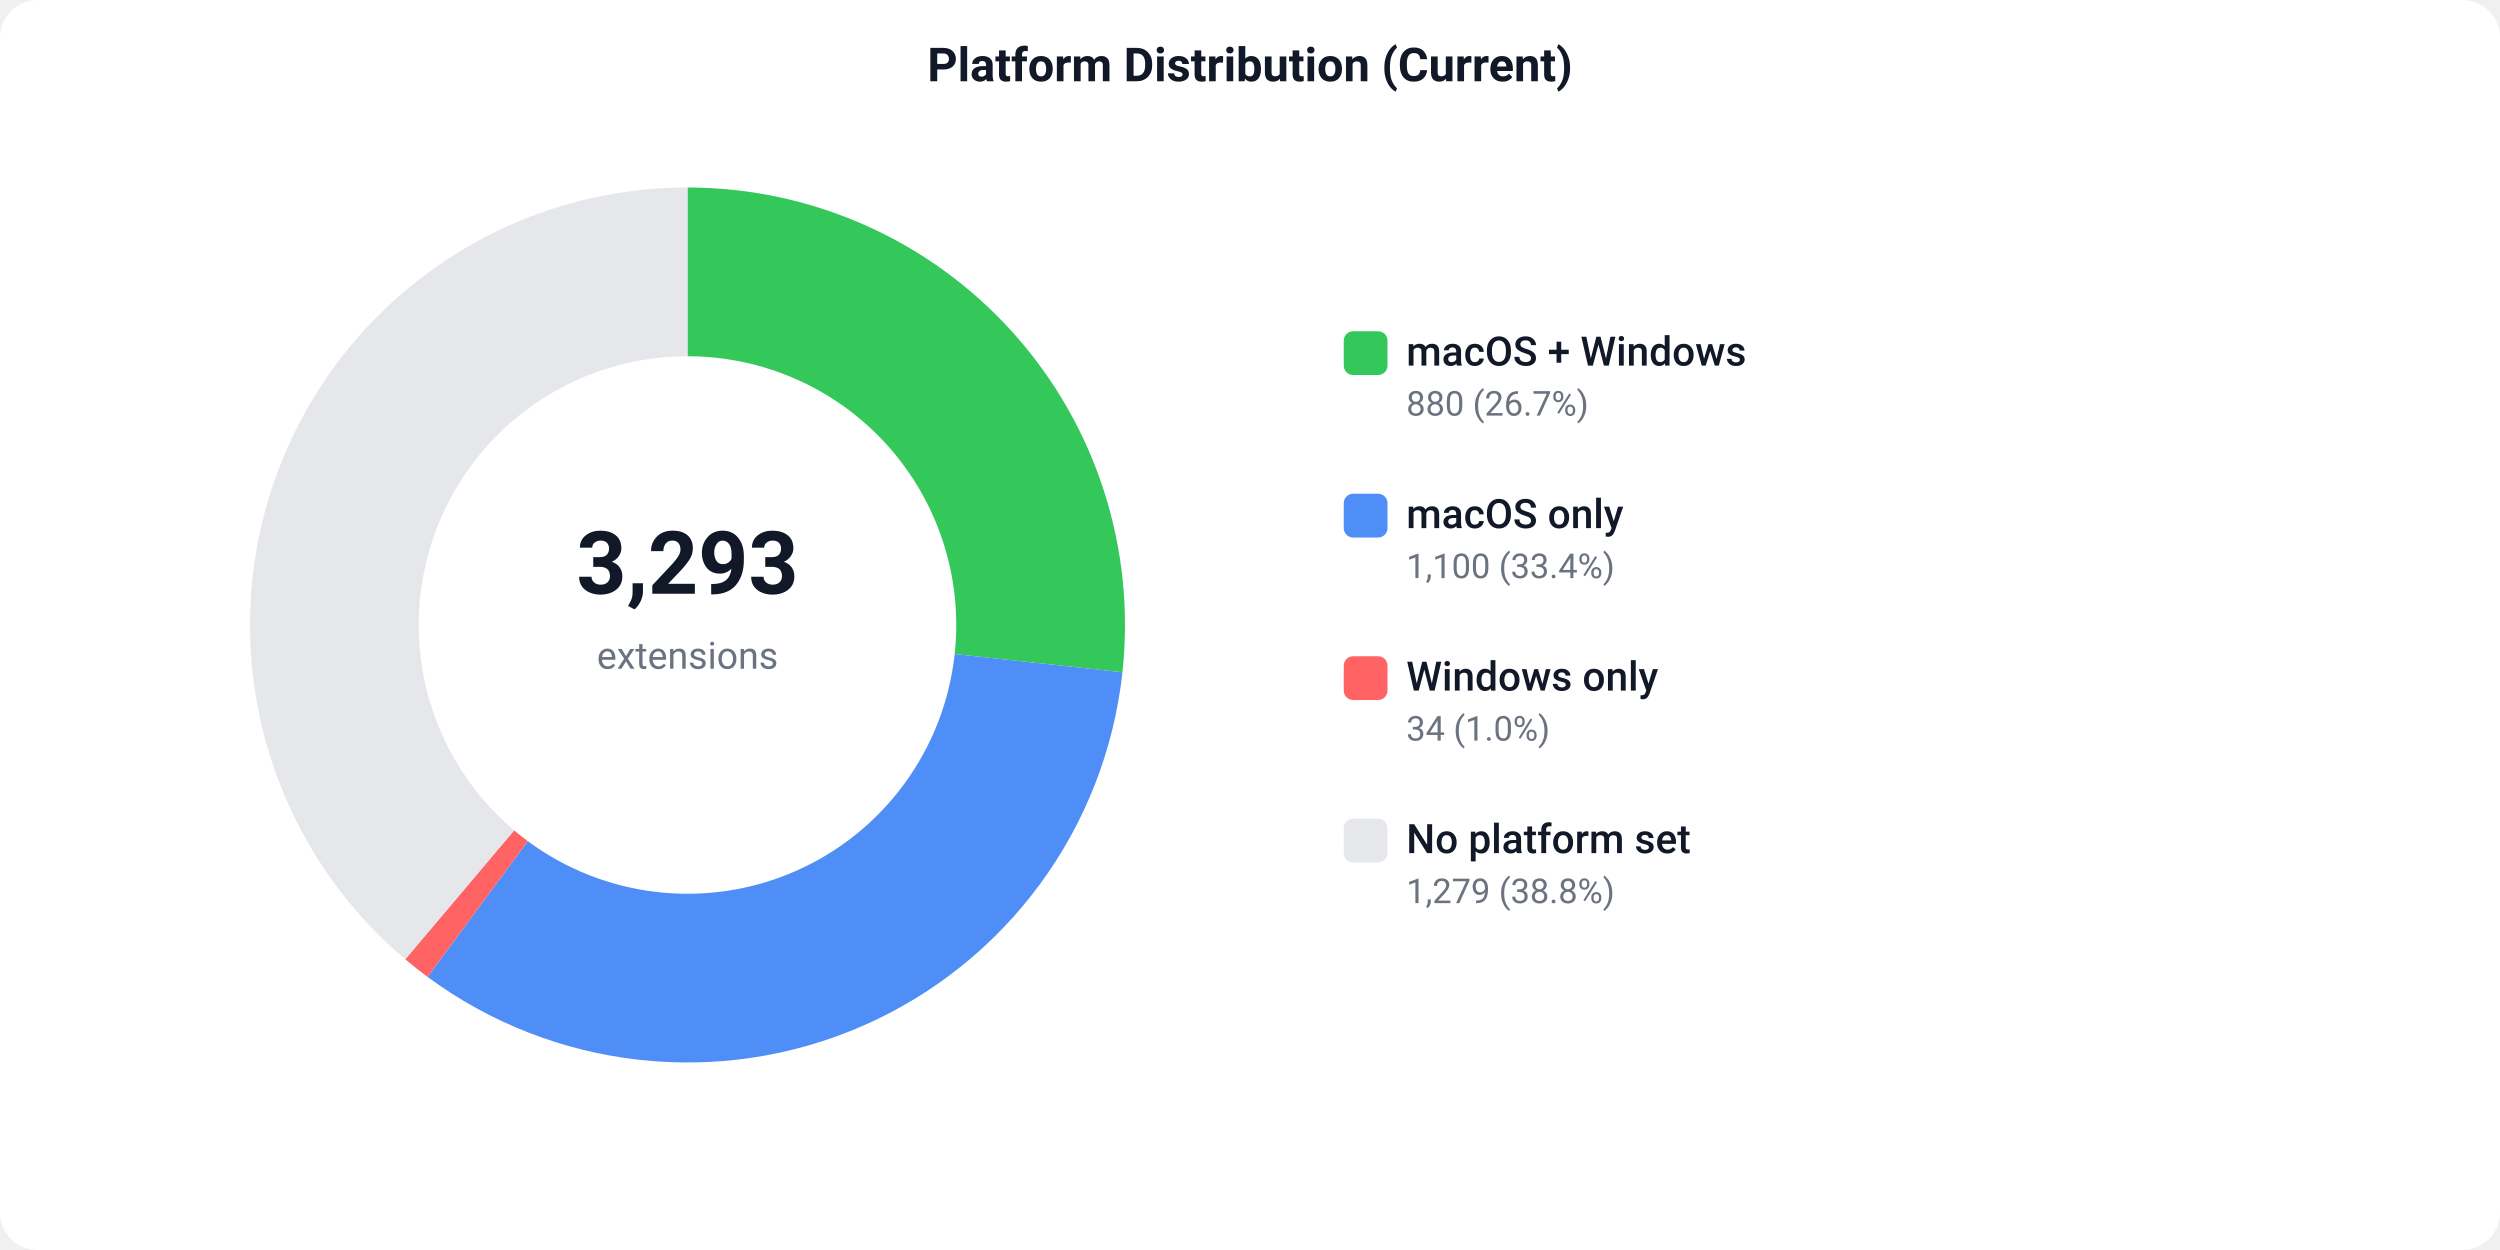
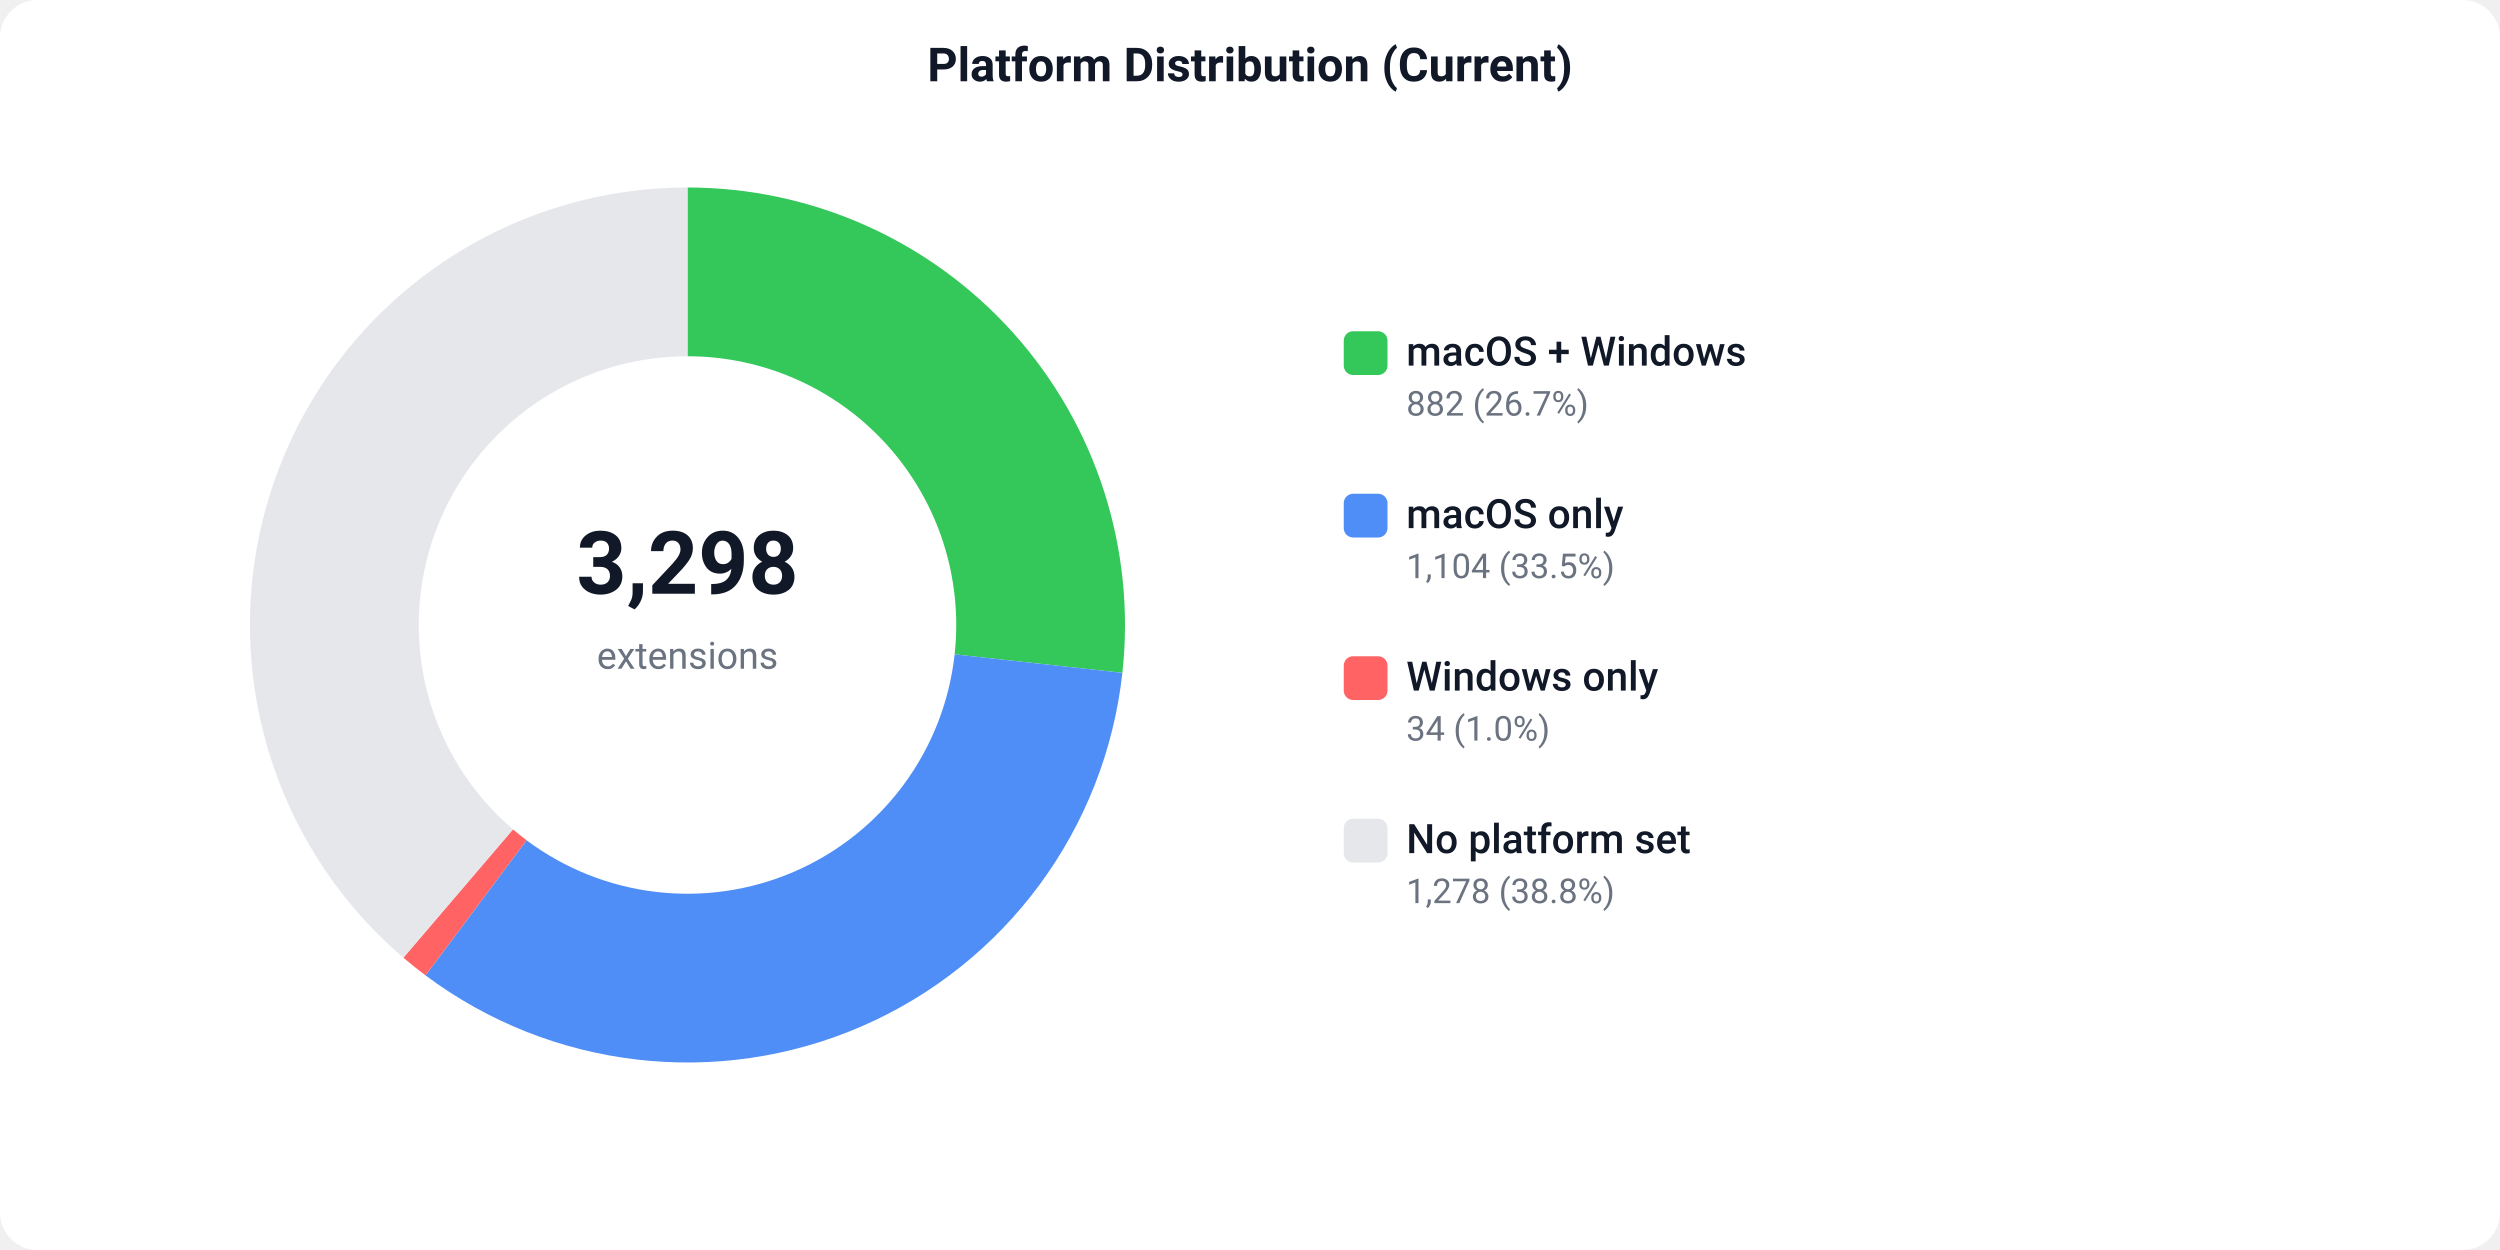
<svg xmlns="http://www.w3.org/2000/svg" width="800" height="400" viewBox="0 0 800 400">
  <defs>
    <style>text { font-family: -apple-system, BlinkMacSystemFont, 'Segoe UI', Roboto, sans-serif; }</style>
  </defs>
  <rect width="800" height="400" fill="#ffffff" rx="12" />
  <text x="400" y="26" text-anchor="middle" font-size="15" font-weight="600" fill="#111827">Platform Distribution (Current)</text>
-   <path d="M 220.00 60.00 A 140 140 0 0 1 359.18 215.13 L 305.50 209.29 A 86 86 0 0 0 220.00 114.00 Z" fill="#34C759" />
-   <path d="M 359.18 215.13 A 140 140 0 0 1 136.81 312.60 L 168.89 269.17 A 86 86 0 0 0 305.50 209.29 Z" fill="#4F8EF7" />
-   <path d="M 136.81 312.60 A 140 140 0 0 1 129.68 306.97 L 164.52 265.71 A 86 86 0 0 0 168.89 269.17 Z" fill="#FF6363" />
-   <path d="M 129.68 306.97 A 140 140 0 0 1 220.00 60.00 L 220.00 114.00 A 86 86 0 0 0 164.52 265.71 Z" fill="#e5e7eb" />
-   <text x="220" y="190" text-anchor="middle" font-size="28" font-weight="700" fill="#111827">3,293</text>
+   <path d="M 220.00 60.00 A 140 140 0 0 1 359.16 215.31 L 305.48 209.40 A 86 86 0 0 0 220.00 114.00 Z" fill="#34C759" />
+   <path d="M 359.16 215.31 A 140 140 0 0 1 136.16 312.12 L 168.50 268.88 A 86 86 0 0 0 305.48 209.40 Z" fill="#4F8EF7" />
+   <path d="M 136.16 312.12 A 140 140 0 0 1 129.08 306.46 L 164.15 265.40 A 86 86 0 0 0 168.50 268.88 Z" fill="#FF6363" />
+   <path d="M 129.08 306.46 A 140 140 0 0 1 220.00 60.00 L 220.00 114.00 A 86 86 0 0 0 164.15 265.40 Z" fill="#e5e7eb" />
+   <text x="220" y="190" text-anchor="middle" font-size="28" font-weight="700" fill="#111827">3,298</text>
  <text x="220" y="214" text-anchor="middle" font-size="12" fill="#6b7280">extensions</text>
  <rect x="430" y="106" width="14" height="14" fill="#34C759" rx="3" />
  <text x="450" y="117" font-size="13" font-weight="500" fill="#111827">macOS + Windows</text>
-   <text x="450" y="133" font-size="11" fill="#6b7280">880 (26.7%)</text>
+   <text x="450" y="133" font-size="11" fill="#6b7280">882 (26.7%)</text>
  <rect x="430" y="158" width="14" height="14" fill="#4F8EF7" rx="3" />
  <text x="450" y="169" font-size="13" font-weight="500" fill="#111827">macOS only</text>
-   <text x="450" y="185" font-size="11" fill="#6b7280">1,100 (33.4%)</text>
+   <text x="450" y="185" font-size="11" fill="#6b7280">1,104 (33.5%)</text>
  <rect x="430" y="210" width="14" height="14" fill="#FF6363" rx="3" />
  <text x="450" y="221" font-size="13" font-weight="500" fill="#111827">Windows only</text>
  <text x="450" y="237" font-size="11" fill="#6b7280">34 (1.0%)</text>
  <rect x="430" y="262" width="14" height="14" fill="#e5e7eb" rx="3" />
  <text x="450" y="273" font-size="13" font-weight="500" fill="#111827">No platform set</text>
-   <text x="450" y="289" font-size="11" fill="#6b7280">1,279 (38.8%)</text>
+   <text x="450" y="289" font-size="11" fill="#6b7280">1,278 (38.8%)</text>
</svg>
